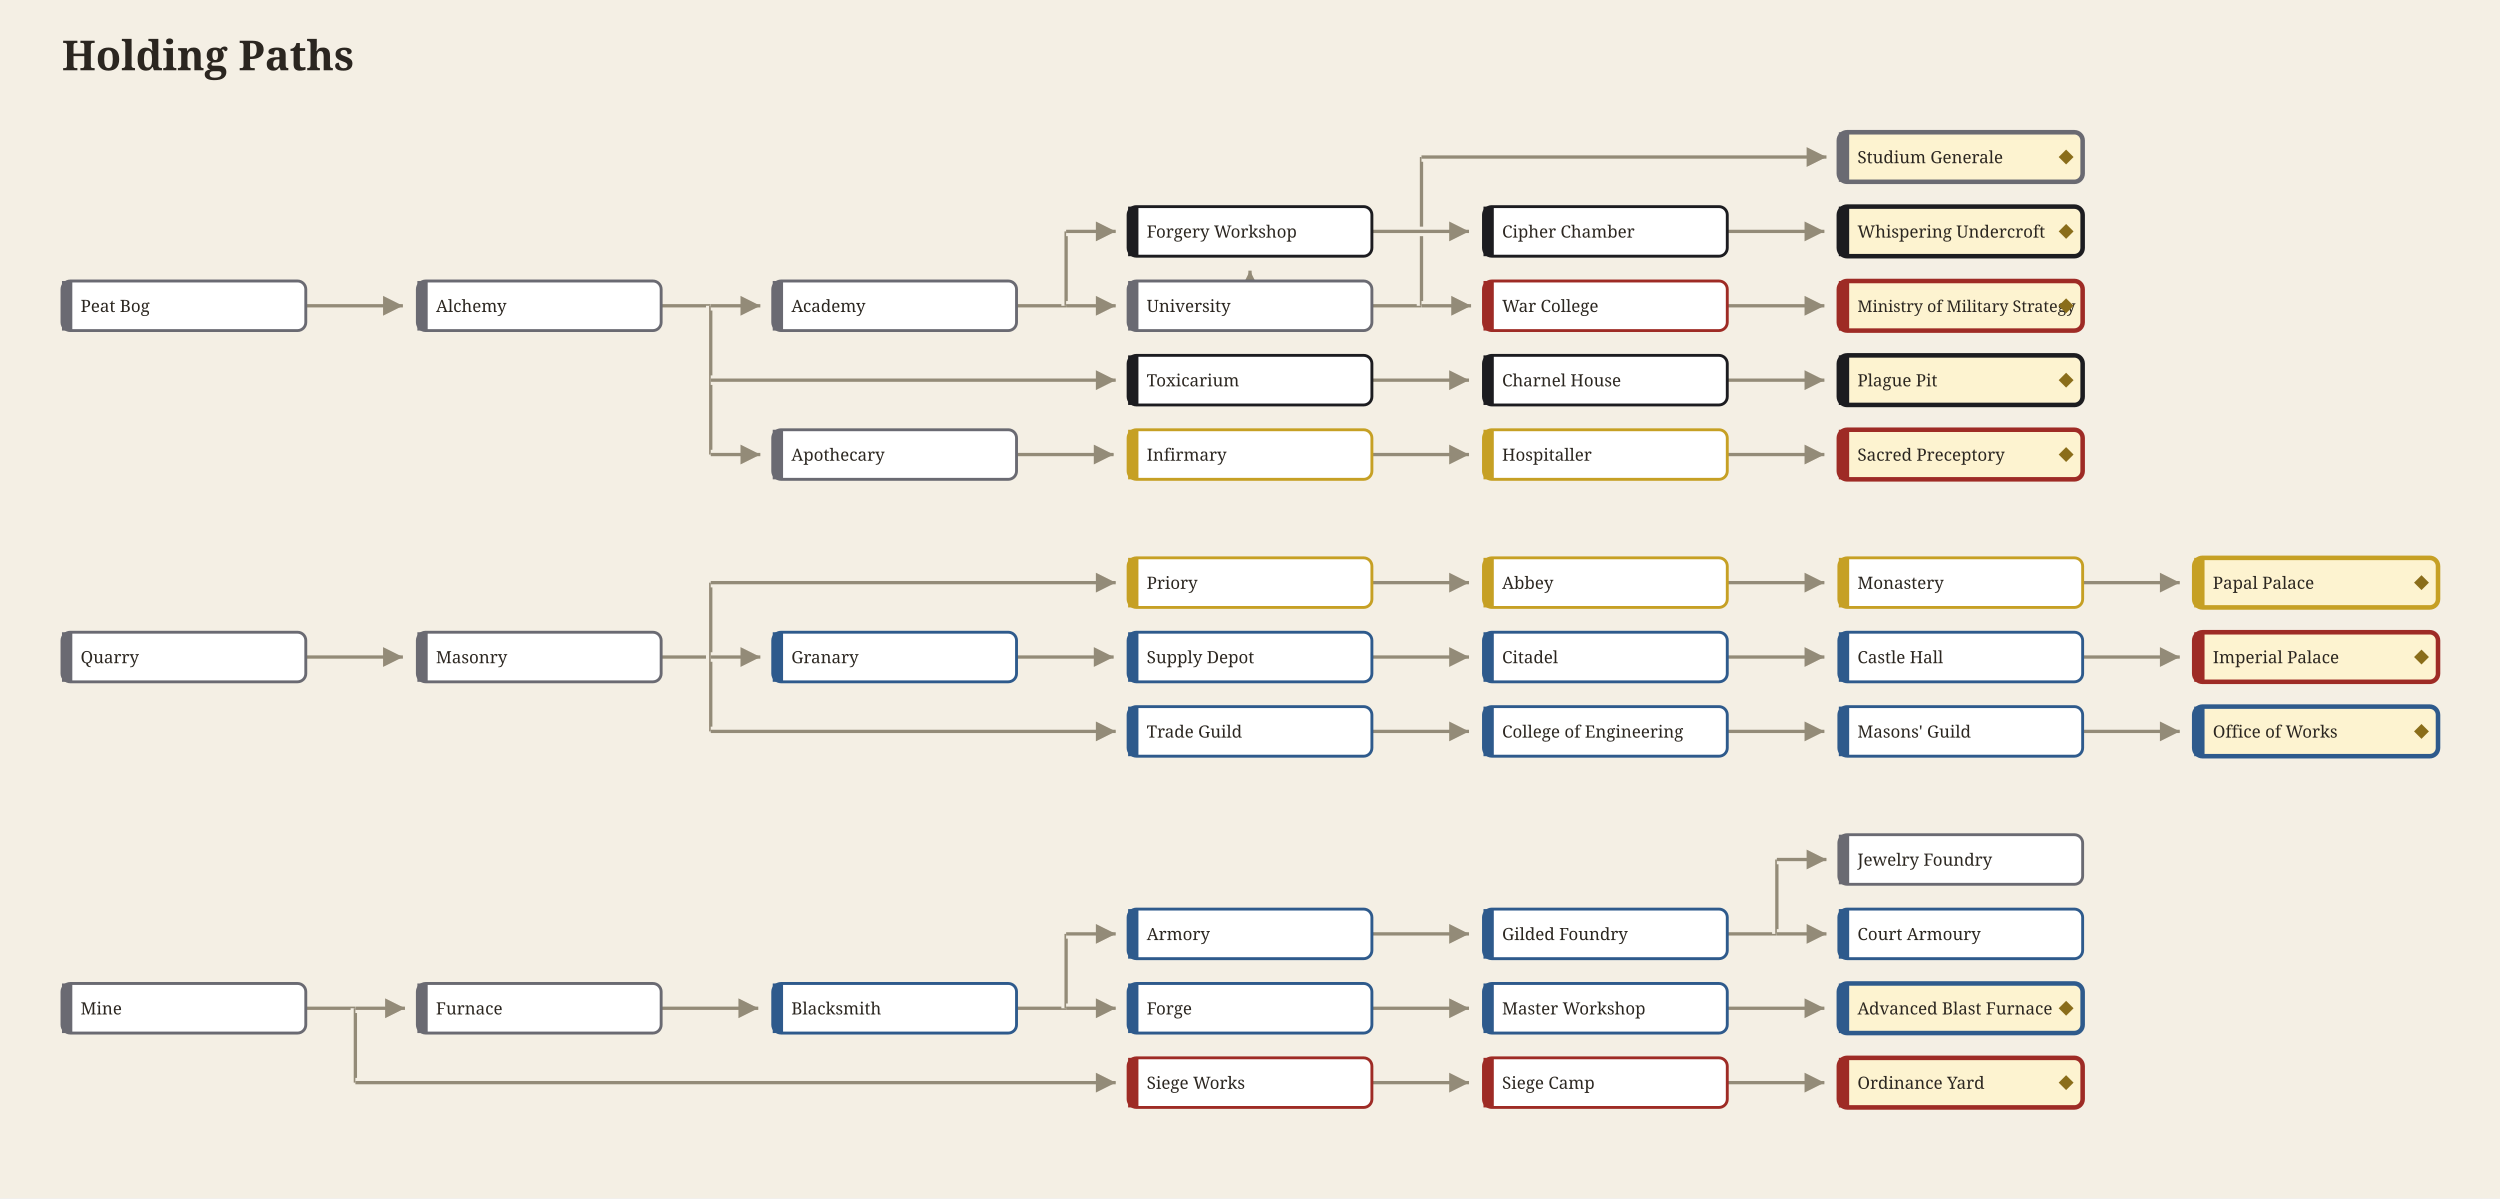
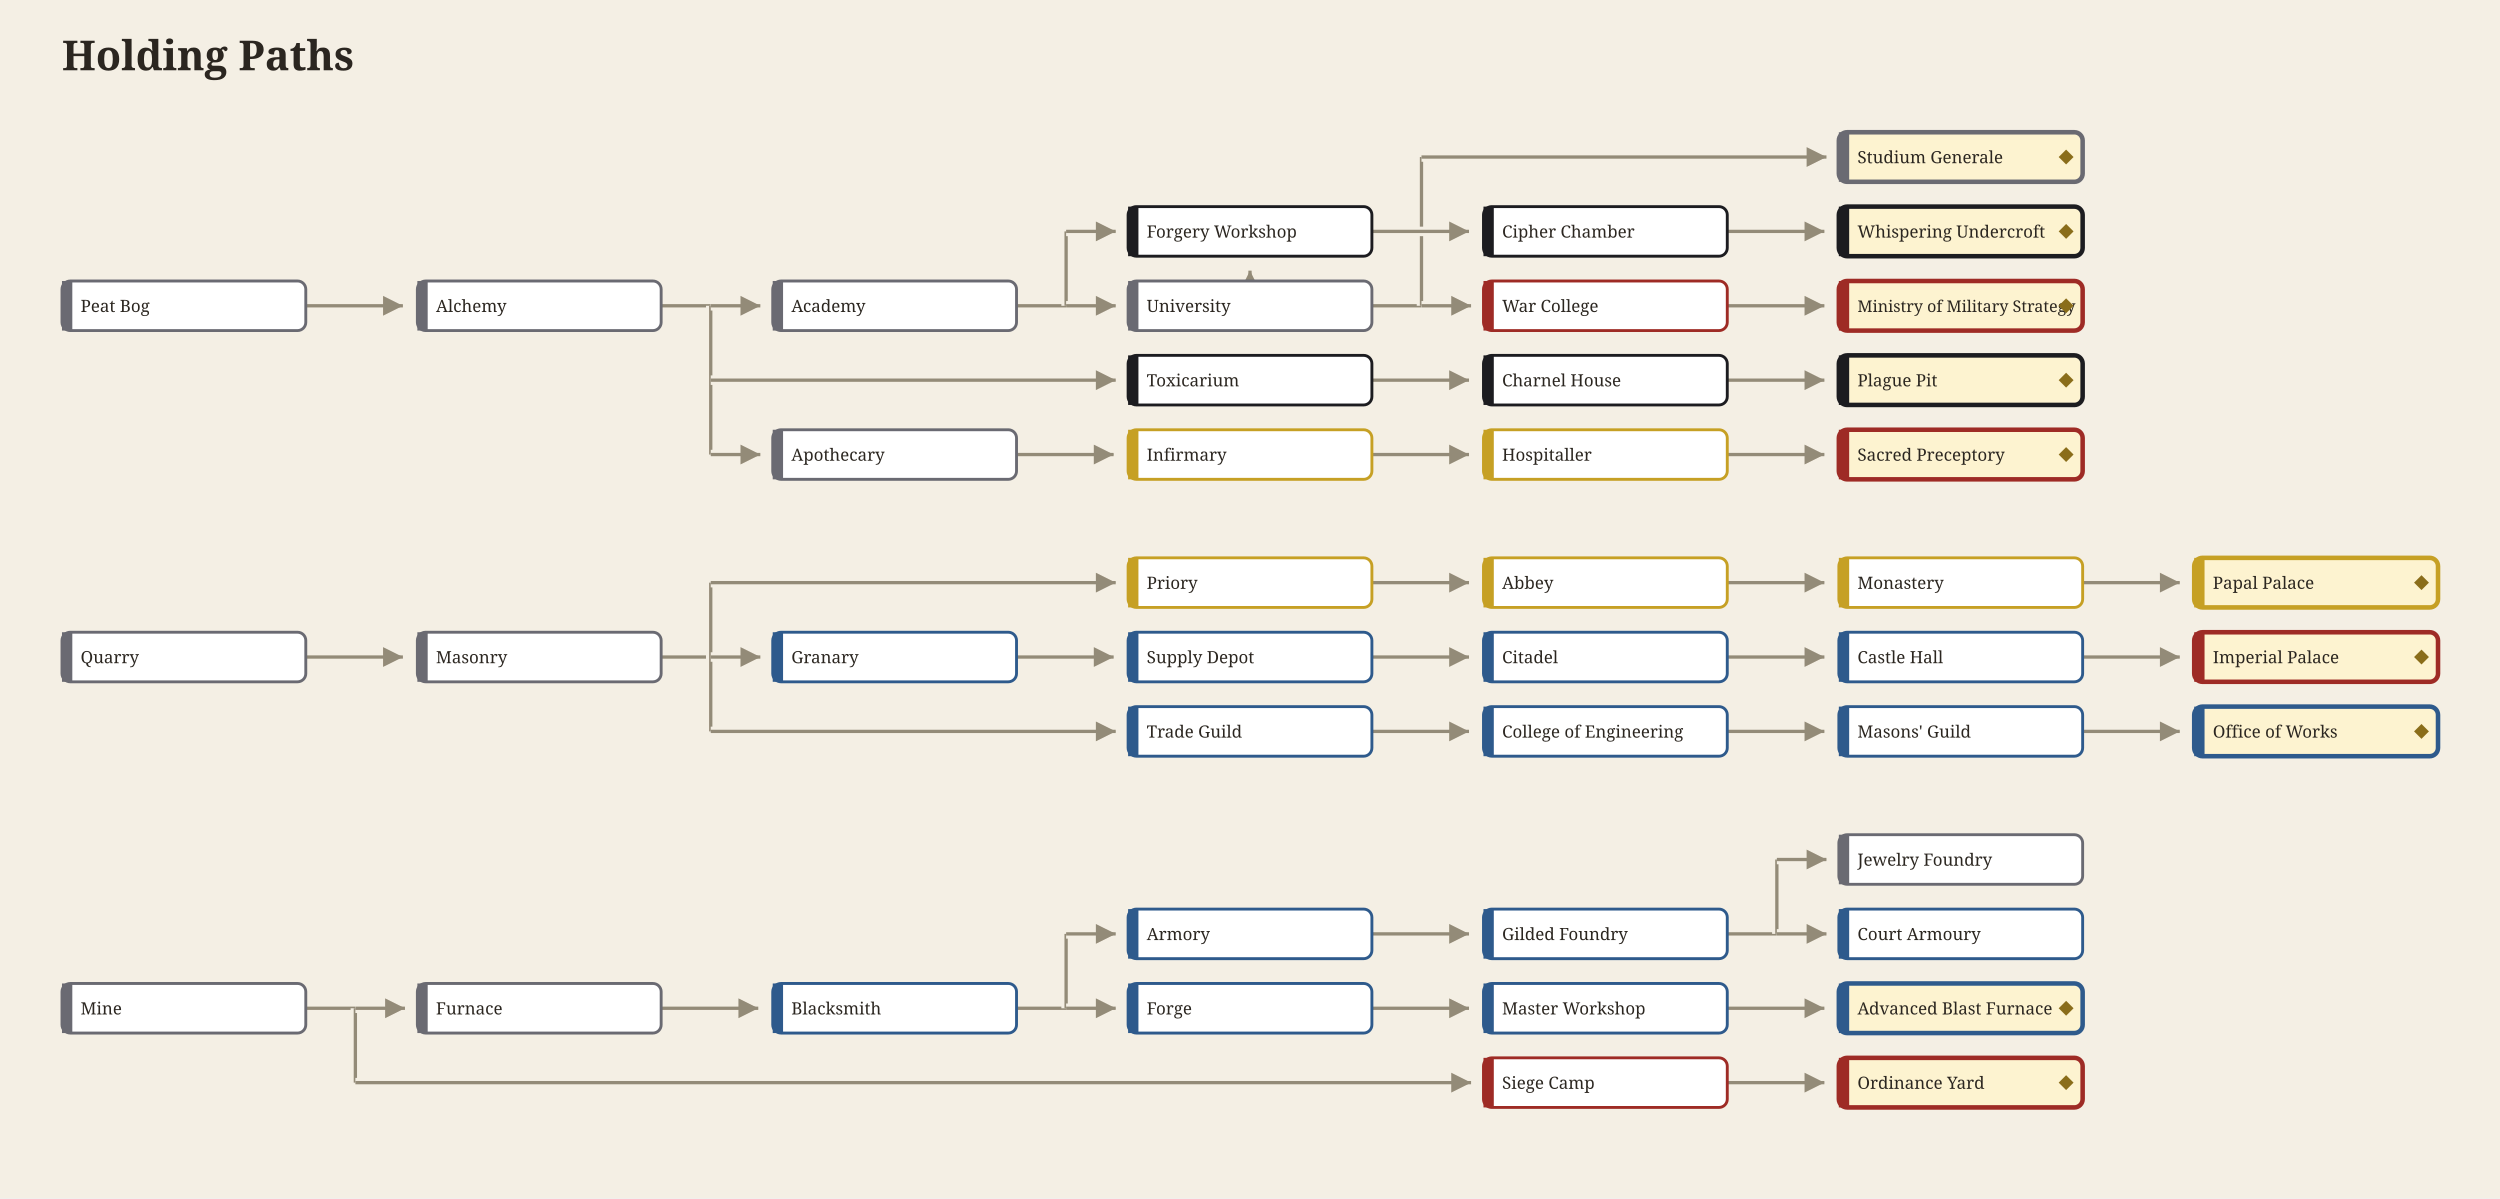
<svg xmlns="http://www.w3.org/2000/svg" width="1210" height="580" viewBox="0 0 1210 580" font-family="Georgia, serif">
  <rect width="1210" height="580" fill="#f4efe4" />
  <defs>
    <marker id="arw-2E5A8C" markerWidth="7" markerHeight="7" refX="6" refY="3" orient="auto">
      <path d="M0,0 L6,3 L0,6 Z" fill="#2E5A8C" />
    </marker>
    <marker id="arw-9E2B25" markerWidth="7" markerHeight="7" refX="6" refY="3" orient="auto">
      <path d="M0,0 L6,3 L0,6 Z" fill="#9E2B25" />
    </marker>
    <marker id="arw-1c9c8c" markerWidth="7" markerHeight="7" refX="6" refY="3" orient="auto">
      <path d="M0,0 L6,3 L0,6 Z" fill="#1c9c8c" />
    </marker>
    <marker id="arw-C6A024" markerWidth="7" markerHeight="7" refX="6" refY="3" orient="auto">
      <path d="M0,0 L6,3 L0,6 Z" fill="#C6A024" />
    </marker>
    <marker id="arw-6A3D8F" markerWidth="7" markerHeight="7" refX="6" refY="3" orient="auto">
      <path d="M0,0 L6,3 L0,6 Z" fill="#6A3D8F" />
    </marker>
    <marker id="arw-CC6A1A" markerWidth="7" markerHeight="7" refX="6" refY="3" orient="auto">
      <path d="M0,0 L6,3 L0,6 Z" fill="#CC6A1A" />
    </marker>
    <marker id="arw-3a7d3a" markerWidth="7" markerHeight="7" refX="6" refY="3" orient="auto">
      <path d="M0,0 L6,3 L0,6 Z" fill="#3a7d3a" />
    </marker>
    <marker id="arw-b5347a" markerWidth="7" markerHeight="7" refX="6" refY="3" orient="auto">
      <path d="M0,0 L6,3 L0,6 Z" fill="#b5347a" />
    </marker>
    <marker id="arw-2b6f9e" markerWidth="7" markerHeight="7" refX="6" refY="3" orient="auto">
      <path d="M0,0 L6,3 L0,6 Z" fill="#2b6f9e" />
    </marker>
    <marker id="arw-8a6d1a" markerWidth="7" markerHeight="7" refX="6" refY="3" orient="auto">
      <path d="M0,0 L6,3 L0,6 Z" fill="#8a6d1a" />
    </marker>
    <marker id="arw-5f5647" markerWidth="7" markerHeight="7" refX="6" refY="3" orient="auto">
      <path d="M0,0 L6,3 L0,6 Z" fill="#5f5647" />
    </marker>
    <marker id="arw-7a2ea0" markerWidth="7" markerHeight="7" refX="6" refY="3" orient="auto">
      <path d="M0,0 L6,3 L0,6 Z" fill="#7a2ea0" />
    </marker>
    <marker id="arw-0f8a7e" markerWidth="7" markerHeight="7" refX="6" refY="3" orient="auto">
      <path d="M0,0 L6,3 L0,6 Z" fill="#0f8a7e" />
    </marker>
    <marker id="arw-a83232" markerWidth="7" markerHeight="7" refX="6" refY="3" orient="auto">
      <path d="M0,0 L6,3 L0,6 Z" fill="#a83232" />
    </marker>
    <marker id="arw-8f8672" markerWidth="7" markerHeight="7" refX="6" refY="3" orient="auto">
      <path d="M0,0 L6,3 L0,6 Z" fill="#8f8672" />
    </marker>
  </defs>
  <text x="30" y="34" font-size="20" font-weight="bold" fill="#2b2620">Holding Paths</text>
  <path d="M148,148 L195,148" fill="none" stroke="#f4efe4" stroke-width="4.6" opacity="1" />
  <path d="M148,148 L195,148" fill="none" stroke="#8f8672" stroke-width="1.6" opacity="0.95" marker-end="url(#arw-8f8672)" />
  <path d="M320,148 L344,148" fill="none" stroke="#f4efe4" stroke-width="4.6" opacity="1" />
  <path d="M320,148 L344,148" fill="none" stroke="#8f8672" stroke-width="1.6" opacity="0.95" />
  <path d="M344,148 L344,220" fill="none" stroke="#f4efe4" stroke-width="4.6" opacity="1" />
  <path d="M344,148 L344,220" fill="none" stroke="#8f8672" stroke-width="1.6" opacity="0.95" />
  <path d="M344,148 L368,148" fill="none" stroke="#f4efe4" stroke-width="4.6" opacity="1" />
  <path d="M344,148 L368,148" fill="none" stroke="#8f8672" stroke-width="1.6" opacity="0.95" marker-end="url(#arw-8f8672)" />
  <path d="M344,220 L368,220" fill="none" stroke="#f4efe4" stroke-width="4.6" opacity="1" />
  <path d="M344,220 L368,220" fill="none" stroke="#8f8672" stroke-width="1.6" opacity="0.95" marker-end="url(#arw-8f8672)" />
  <path d="M344,184 L540,184" fill="none" stroke="#f4efe4" stroke-width="4.6" opacity="1" />
  <path d="M344,184 L540,184" fill="none" stroke="#8f8672" stroke-width="1.6" opacity="0.95" marker-end="url(#arw-8f8672)" />
  <path d="M492,148 L516,148" fill="none" stroke="#f4efe4" stroke-width="4.6" opacity="1" />
  <path d="M492,148 L516,148" fill="none" stroke="#8f8672" stroke-width="1.6" opacity="0.95" />
  <path d="M516,112 L516,148" fill="none" stroke="#f4efe4" stroke-width="4.6" opacity="1" />
  <path d="M516,112 L516,148" fill="none" stroke="#8f8672" stroke-width="1.6" opacity="0.95" />
  <path d="M516,148 L540,148" fill="none" stroke="#f4efe4" stroke-width="4.6" opacity="1" />
  <path d="M516,148 L540,148" fill="none" stroke="#8f8672" stroke-width="1.6" opacity="0.95" marker-end="url(#arw-8f8672)" />
  <path d="M516,112 L540,112" fill="none" stroke="#f4efe4" stroke-width="4.6" opacity="1" />
  <path d="M516,112 L540,112" fill="none" stroke="#8f8672" stroke-width="1.6" opacity="0.95" marker-end="url(#arw-8f8672)" />
  <path d="M492,220 L539,220" fill="none" stroke="#f4efe4" stroke-width="4.6" opacity="1" />
  <path d="M492,220 L539,220" fill="none" stroke="#8f8672" stroke-width="1.6" opacity="0.95" marker-end="url(#arw-8f8672)" />
  <path d="M664,148 L688,148" fill="none" stroke="#f4efe4" stroke-width="4.6" opacity="1" />
  <path d="M664,148 L688,148" fill="none" stroke="#8f8672" stroke-width="1.6" opacity="0.95" />
  <path d="M688,76 L688,148" fill="none" stroke="#f4efe4" stroke-width="4.6" opacity="1" />
  <path d="M688,76 L688,148" fill="none" stroke="#8f8672" stroke-width="1.6" opacity="0.95" />
  <path d="M688,148 L712,148" fill="none" stroke="#f4efe4" stroke-width="4.6" opacity="1" />
  <path d="M688,148 L712,148" fill="none" stroke="#8f8672" stroke-width="1.6" opacity="0.95" marker-end="url(#arw-8f8672)" />
  <path d="M688,76 L884,76" fill="none" stroke="#f4efe4" stroke-width="4.6" opacity="1" />
  <path d="M688,76 L884,76" fill="none" stroke="#8f8672" stroke-width="1.6" opacity="0.95" marker-end="url(#arw-8f8672)" />
  <path d="M664,184 L711,184" fill="none" stroke="#f4efe4" stroke-width="4.6" opacity="1" />
  <path d="M664,184 L711,184" fill="none" stroke="#8f8672" stroke-width="1.6" opacity="0.95" marker-end="url(#arw-8f8672)" />
  <path d="M664,220 L711,220" fill="none" stroke="#f4efe4" stroke-width="4.6" opacity="1" />
  <path d="M664,220 L711,220" fill="none" stroke="#8f8672" stroke-width="1.6" opacity="0.95" marker-end="url(#arw-8f8672)" />
  <path d="M664,112 L711,112" fill="none" stroke="#f4efe4" stroke-width="4.6" opacity="1" />
  <path d="M664,112 L711,112" fill="none" stroke="#8f8672" stroke-width="1.6" opacity="0.95" marker-end="url(#arw-8f8672)" />
  <path d="M836,148 L883,148" fill="none" stroke="#f4efe4" stroke-width="4.6" opacity="1" />
  <path d="M836,148 L883,148" fill="none" stroke="#8f8672" stroke-width="1.6" opacity="0.95" marker-end="url(#arw-8f8672)" />
  <path d="M836,184 L883,184" fill="none" stroke="#f4efe4" stroke-width="4.6" opacity="1" />
  <path d="M836,184 L883,184" fill="none" stroke="#8f8672" stroke-width="1.6" opacity="0.95" marker-end="url(#arw-8f8672)" />
  <path d="M836,220 L883,220" fill="none" stroke="#f4efe4" stroke-width="4.6" opacity="1" />
  <path d="M836,220 L883,220" fill="none" stroke="#8f8672" stroke-width="1.6" opacity="0.95" marker-end="url(#arw-8f8672)" />
  <path d="M836,112 L883,112" fill="none" stroke="#f4efe4" stroke-width="4.6" opacity="1" />
  <path d="M836,112 L883,112" fill="none" stroke="#8f8672" stroke-width="1.6" opacity="0.95" marker-end="url(#arw-8f8672)" />
  <path d="M605,136 L605,131" fill="none" stroke="#f4efe4" stroke-width="4.6" opacity="1" />
  <path d="M605,136 L605,131" fill="none" stroke="#8f8672" stroke-width="1.6" opacity="0.95" marker-end="url(#arw-8f8672)" />
  <rect x="30" y="136" width="118" height="24" rx="4" fill="#ffffff" stroke="#6a6a72" stroke-width="1.4" />
  <rect x="30" y="136" width="5" height="24" fill="#6a6a72" />
  <text x="39" y="151" font-size="8.2" fill="#2b2620">Peat Bog</text>
  <rect x="202" y="136" width="118" height="24" rx="4" fill="#ffffff" stroke="#6a6a72" stroke-width="1.4" />
  <rect x="202" y="136" width="5" height="24" fill="#6a6a72" />
  <text x="211" y="151" font-size="8.2" fill="#2b2620">Alchemy</text>
  <rect x="374" y="136" width="118" height="24" rx="4" fill="#ffffff" stroke="#6a6a72" stroke-width="1.4" />
  <rect x="374" y="136" width="5" height="24" fill="#6a6a72" />
  <text x="383" y="151" font-size="8.2" fill="#2b2620">Academy</text>
  <rect x="374" y="208" width="118" height="24" rx="4" fill="#ffffff" stroke="#6a6a72" stroke-width="1.4" />
  <rect x="374" y="208" width="5" height="24" fill="#6a6a72" />
  <text x="383" y="223" font-size="8.2" fill="#2b2620">Apothecary</text>
  <rect x="546" y="136" width="118" height="24" rx="4" fill="#ffffff" stroke="#6a6a72" stroke-width="1.4" />
  <rect x="546" y="136" width="5" height="24" fill="#6a6a72" />
  <text x="555" y="151" font-size="8.2" fill="#2b2620">University</text>
  <rect x="546" y="172" width="118" height="24" rx="4" fill="#ffffff" stroke="#1c1c20" stroke-width="1.4" />
  <rect x="546" y="172" width="5" height="24" fill="#1c1c20" />
  <text x="555" y="187" font-size="8.2" fill="#2b2620">Toxicarium</text>
  <rect x="546" y="208" width="118" height="24" rx="4" fill="#ffffff" stroke="#C6A024" stroke-width="1.4" />
  <rect x="546" y="208" width="5" height="24" fill="#C6A024" />
  <text x="555" y="223" font-size="8.2" fill="#2b2620">Infirmary</text>
  <rect x="546" y="100" width="118" height="24" rx="4" fill="#ffffff" stroke="#1c1c20" stroke-width="1.4" />
  <rect x="546" y="100" width="5" height="24" fill="#1c1c20" />
  <text x="555" y="115" font-size="8.2" fill="#2b2620">Forgery Workshop</text>
  <rect x="718" y="136" width="118" height="24" rx="4" fill="#ffffff" stroke="#9E2B25" stroke-width="1.4" />
  <rect x="718" y="136" width="5" height="24" fill="#9E2B25" />
  <text x="727" y="151" font-size="8.2" fill="#2b2620">War College</text>
  <rect x="718" y="172" width="118" height="24" rx="4" fill="#ffffff" stroke="#1c1c20" stroke-width="1.4" />
  <rect x="718" y="172" width="5" height="24" fill="#1c1c20" />
  <text x="727" y="187" font-size="8.2" fill="#2b2620">Charnel House</text>
  <rect x="718" y="208" width="118" height="24" rx="4" fill="#ffffff" stroke="#C6A024" stroke-width="1.4" />
  <rect x="718" y="208" width="5" height="24" fill="#C6A024" />
  <text x="727" y="223" font-size="8.2" fill="#2b2620">Hospitaller</text>
  <rect x="718" y="100" width="118" height="24" rx="4" fill="#ffffff" stroke="#1c1c20" stroke-width="1.4" />
  <rect x="718" y="100" width="5" height="24" fill="#1c1c20" />
  <text x="727" y="115" font-size="8.2" fill="#2b2620">Cipher Chamber</text>
  <rect x="890" y="136" width="118" height="24" rx="4" fill="#fdf3d0" stroke="#9E2B25" stroke-width="2.2" />
  <rect x="890" y="136" width="5" height="24" fill="#9E2B25" />
  <text x="899" y="151" font-size="7.8" fill="#2b2620">Ministry of Military Strategy</text>
  <polygon points="1000.0,144.4 1003.6,148.0 1000.0,151.6 996.4,148.0" fill="#8a6d1a" />
  <rect x="890" y="172" width="118" height="24" rx="4" fill="#fdf3d0" stroke="#1c1c20" stroke-width="2.2" />
  <rect x="890" y="172" width="5" height="24" fill="#1c1c20" />
  <text x="899" y="187" font-size="8.2" fill="#2b2620">Plague Pit</text>
  <polygon points="1000.0,180.4 1003.6,184.0 1000.0,187.6 996.4,184.0" fill="#8a6d1a" />
  <rect x="890" y="208" width="118" height="24" rx="4" fill="#fdf3d0" stroke="#9E2B25" stroke-width="2.2" />
  <rect x="890" y="208" width="5" height="24" fill="#9E2B25" />
  <text x="899" y="223" font-size="8.2" fill="#2b2620">Sacred Preceptory</text>
  <polygon points="1000.0,216.4 1003.6,220.0 1000.0,223.6 996.4,220.0" fill="#8a6d1a" />
  <rect x="890" y="64" width="118" height="24" rx="4" fill="#fdf3d0" stroke="#6a6a72" stroke-width="2.2" />
  <rect x="890" y="64" width="5" height="24" fill="#6a6a72" />
  <text x="899" y="79" font-size="8.2" fill="#2b2620">Studium Generale</text>
  <polygon points="1000.0,72.4 1003.6,76.0 1000.0,79.6 996.4,76.0" fill="#8a6d1a" />
  <rect x="890" y="100" width="118" height="24" rx="4" fill="#fdf3d0" stroke="#1c1c20" stroke-width="2.2" />
  <rect x="890" y="100" width="5" height="24" fill="#1c1c20" />
  <text x="899" y="115" font-size="8.2" fill="#2b2620">Whispering Undercroft</text>
  <polygon points="1000.0,108.4 1003.6,112.0 1000.0,115.6 996.4,112.0" fill="#8a6d1a" />
  <path d="M148,318 L195,318" fill="none" stroke="#f4efe4" stroke-width="4.6" opacity="1" />
  <path d="M148,318 L195,318" fill="none" stroke="#8f8672" stroke-width="1.6" opacity="0.95" marker-end="url(#arw-8f8672)" />
  <path d="M320,318 L344,318" fill="none" stroke="#f4efe4" stroke-width="4.6" opacity="1" />
  <path d="M320,318 L344,318" fill="none" stroke="#8f8672" stroke-width="1.6" opacity="0.95" />
  <path d="M344,282 L344,354" fill="none" stroke="#f4efe4" stroke-width="4.6" opacity="1" />
  <path d="M344,282 L344,354" fill="none" stroke="#8f8672" stroke-width="1.6" opacity="0.95" />
  <path d="M344,282 L540,282" fill="none" stroke="#f4efe4" stroke-width="4.6" opacity="1" />
  <path d="M344,282 L540,282" fill="none" stroke="#8f8672" stroke-width="1.6" opacity="0.95" marker-end="url(#arw-8f8672)" />
  <path d="M344,318 L368,318" fill="none" stroke="#f4efe4" stroke-width="4.6" opacity="1" />
  <path d="M344,318 L368,318" fill="none" stroke="#8f8672" stroke-width="1.6" opacity="0.95" marker-end="url(#arw-8f8672)" />
  <path d="M344,354 L540,354" fill="none" stroke="#f4efe4" stroke-width="4.6" opacity="1" />
  <path d="M344,354 L540,354" fill="none" stroke="#8f8672" stroke-width="1.6" opacity="0.95" marker-end="url(#arw-8f8672)" />
  <path d="M492,318 L539,318" fill="none" stroke="#f4efe4" stroke-width="4.6" opacity="1" />
  <path d="M492,318 L539,318" fill="none" stroke="#8f8672" stroke-width="1.6" opacity="0.95" marker-end="url(#arw-8f8672)" />
  <path d="M664,318 L711,318" fill="none" stroke="#f4efe4" stroke-width="4.6" opacity="1" />
  <path d="M664,318 L711,318" fill="none" stroke="#8f8672" stroke-width="1.6" opacity="0.95" marker-end="url(#arw-8f8672)" />
  <path d="M664,354 L711,354" fill="none" stroke="#f4efe4" stroke-width="4.6" opacity="1" />
  <path d="M664,354 L711,354" fill="none" stroke="#8f8672" stroke-width="1.6" opacity="0.95" marker-end="url(#arw-8f8672)" />
  <path d="M664,282 L711,282" fill="none" stroke="#f4efe4" stroke-width="4.6" opacity="1" />
  <path d="M664,282 L711,282" fill="none" stroke="#8f8672" stroke-width="1.6" opacity="0.95" marker-end="url(#arw-8f8672)" />
  <path d="M836,318 L883,318" fill="none" stroke="#f4efe4" stroke-width="4.6" opacity="1" />
  <path d="M836,318 L883,318" fill="none" stroke="#8f8672" stroke-width="1.6" opacity="0.95" marker-end="url(#arw-8f8672)" />
  <path d="M836,354 L883,354" fill="none" stroke="#f4efe4" stroke-width="4.6" opacity="1" />
  <path d="M836,354 L883,354" fill="none" stroke="#8f8672" stroke-width="1.6" opacity="0.95" marker-end="url(#arw-8f8672)" />
  <path d="M836,282 L883,282" fill="none" stroke="#f4efe4" stroke-width="4.6" opacity="1" />
  <path d="M836,282 L883,282" fill="none" stroke="#8f8672" stroke-width="1.6" opacity="0.95" marker-end="url(#arw-8f8672)" />
  <path d="M1008,318 L1055,318" fill="none" stroke="#f4efe4" stroke-width="4.6" opacity="1" />
  <path d="M1008,318 L1055,318" fill="none" stroke="#8f8672" stroke-width="1.6" opacity="0.95" marker-end="url(#arw-8f8672)" />
  <path d="M1008,354 L1055,354" fill="none" stroke="#f4efe4" stroke-width="4.6" opacity="1" />
  <path d="M1008,354 L1055,354" fill="none" stroke="#8f8672" stroke-width="1.6" opacity="0.95" marker-end="url(#arw-8f8672)" />
  <path d="M1008,282 L1055,282" fill="none" stroke="#f4efe4" stroke-width="4.6" opacity="1" />
  <path d="M1008,282 L1055,282" fill="none" stroke="#8f8672" stroke-width="1.6" opacity="0.95" marker-end="url(#arw-8f8672)" />
  <rect x="30" y="306" width="118" height="24" rx="4" fill="#ffffff" stroke="#6a6a72" stroke-width="1.4" />
  <rect x="30" y="306" width="5" height="24" fill="#6a6a72" />
  <text x="39" y="321" font-size="8.2" fill="#2b2620">Quarry</text>
  <rect x="202" y="306" width="118" height="24" rx="4" fill="#ffffff" stroke="#6a6a72" stroke-width="1.4" />
  <rect x="202" y="306" width="5" height="24" fill="#6a6a72" />
  <text x="211" y="321" font-size="8.2" fill="#2b2620">Masonry</text>
  <rect x="374" y="306" width="118" height="24" rx="4" fill="#ffffff" stroke="#2E5A8C" stroke-width="1.4" />
  <rect x="374" y="306" width="5" height="24" fill="#2E5A8C" />
  <text x="383" y="321" font-size="8.2" fill="#2b2620">Granary</text>
  <rect x="546" y="306" width="118" height="24" rx="4" fill="#ffffff" stroke="#2E5A8C" stroke-width="1.4" />
  <rect x="546" y="306" width="5" height="24" fill="#2E5A8C" />
  <text x="555" y="321" font-size="8.2" fill="#2b2620">Supply Depot</text>
  <rect x="546" y="342" width="118" height="24" rx="4" fill="#ffffff" stroke="#2E5A8C" stroke-width="1.4" />
  <rect x="546" y="342" width="5" height="24" fill="#2E5A8C" />
  <text x="555" y="357" font-size="8.2" fill="#2b2620">Trade Guild</text>
  <rect x="546" y="270" width="118" height="24" rx="4" fill="#ffffff" stroke="#C6A024" stroke-width="1.4" />
  <rect x="546" y="270" width="5" height="24" fill="#C6A024" />
  <text x="555" y="285" font-size="8.2" fill="#2b2620">Priory</text>
  <rect x="718" y="306" width="118" height="24" rx="4" fill="#ffffff" stroke="#2E5A8C" stroke-width="1.4" />
  <rect x="718" y="306" width="5" height="24" fill="#2E5A8C" />
  <text x="727" y="321" font-size="8.2" fill="#2b2620">Citadel</text>
  <rect x="718" y="342" width="118" height="24" rx="4" fill="#ffffff" stroke="#2E5A8C" stroke-width="1.4" />
  <rect x="718" y="342" width="5" height="24" fill="#2E5A8C" />
  <text x="727" y="357" font-size="8.2" fill="#2b2620">College of Engineering</text>
  <rect x="718" y="270" width="118" height="24" rx="4" fill="#ffffff" stroke="#C6A024" stroke-width="1.4" />
  <rect x="718" y="270" width="5" height="24" fill="#C6A024" />
  <text x="727" y="285" font-size="8.2" fill="#2b2620">Abbey</text>
  <rect x="890" y="306" width="118" height="24" rx="4" fill="#ffffff" stroke="#2E5A8C" stroke-width="1.4" />
  <rect x="890" y="306" width="5" height="24" fill="#2E5A8C" />
  <text x="899" y="321" font-size="8.2" fill="#2b2620">Castle Hall</text>
  <rect x="890" y="342" width="118" height="24" rx="4" fill="#ffffff" stroke="#2E5A8C" stroke-width="1.4" />
  <rect x="890" y="342" width="5" height="24" fill="#2E5A8C" />
  <text x="899" y="357" font-size="8.2" fill="#2b2620">Masons' Guild</text>
  <rect x="890" y="270" width="118" height="24" rx="4" fill="#ffffff" stroke="#C6A024" stroke-width="1.4" />
  <rect x="890" y="270" width="5" height="24" fill="#C6A024" />
  <text x="899" y="285" font-size="8.2" fill="#2b2620">Monastery</text>
  <rect x="1062" y="306" width="118" height="24" rx="4" fill="#fdf3d0" stroke="#9E2B25" stroke-width="2.2" />
  <rect x="1062" y="306" width="5" height="24" fill="#9E2B25" />
  <text x="1071" y="321" font-size="8.2" fill="#2b2620">Imperial Palace</text>
  <polygon points="1172.0,314.4 1175.6,318.0 1172.0,321.6 1168.4,318.0" fill="#8a6d1a" />
  <rect x="1062" y="342" width="118" height="24" rx="4" fill="#fdf3d0" stroke="#2E5A8C" stroke-width="2.2" />
  <rect x="1062" y="342" width="5" height="24" fill="#2E5A8C" />
  <text x="1071" y="357" font-size="8.2" fill="#2b2620">Office of Works</text>
  <polygon points="1172.0,350.4 1175.6,354.0 1172.0,357.6 1168.4,354.0" fill="#8a6d1a" />
  <rect x="1062" y="270" width="118" height="24" rx="4" fill="#fdf3d0" stroke="#C6A024" stroke-width="2.2" />
  <rect x="1062" y="270" width="5" height="24" fill="#C6A024" />
  <text x="1071" y="285" font-size="8.2" fill="#2b2620">Papal Palace</text>
  <polygon points="1172.0,278.4 1175.6,282.0 1172.0,285.6 1168.4,282.0" fill="#8a6d1a" />
  <path d="M148,488 L172,488" fill="none" stroke="#f4efe4" stroke-width="4.6" opacity="1" />
  <path d="M148,488 L172,488" fill="none" stroke="#8f8672" stroke-width="1.6" opacity="0.95" />
  <path d="M172,488 L172,524" fill="none" stroke="#f4efe4" stroke-width="4.6" opacity="1" />
  <path d="M172,488 L172,524" fill="none" stroke="#8f8672" stroke-width="1.6" opacity="0.95" />
  <path d="M172,488 L196,488" fill="none" stroke="#f4efe4" stroke-width="4.6" opacity="1" />
  <path d="M172,488 L196,488" fill="none" stroke="#8f8672" stroke-width="1.6" opacity="0.95" marker-end="url(#arw-8f8672)" />
-   <path d="M172,524 L540,524" fill="none" stroke="#f4efe4" stroke-width="4.6" opacity="1" />
-   <path d="M172,524 L540,524" fill="none" stroke="#8f8672" stroke-width="1.6" opacity="0.95" marker-end="url(#arw-8f8672)" />
+   <path d="M172,524 L712,524" fill="none" stroke="#f4efe4" stroke-width="4.6" opacity="1" />
+   <path d="M172,524 L712,524" fill="none" stroke="#8f8672" stroke-width="1.6" opacity="0.95" marker-end="url(#arw-8f8672)" />
  <path d="M320,488 L367,488" fill="none" stroke="#f4efe4" stroke-width="4.6" opacity="1" />
  <path d="M320,488 L367,488" fill="none" stroke="#8f8672" stroke-width="1.6" opacity="0.95" marker-end="url(#arw-8f8672)" />
  <path d="M492,488 L516,488" fill="none" stroke="#f4efe4" stroke-width="4.6" opacity="1" />
  <path d="M492,488 L516,488" fill="none" stroke="#8f8672" stroke-width="1.6" opacity="0.95" />
  <path d="M516,452 L516,488" fill="none" stroke="#f4efe4" stroke-width="4.6" opacity="1" />
  <path d="M516,452 L516,488" fill="none" stroke="#8f8672" stroke-width="1.6" opacity="0.95" />
  <path d="M516,452 L540,452" fill="none" stroke="#f4efe4" stroke-width="4.6" opacity="1" />
  <path d="M516,452 L540,452" fill="none" stroke="#8f8672" stroke-width="1.6" opacity="0.95" marker-end="url(#arw-8f8672)" />
  <path d="M516,488 L540,488" fill="none" stroke="#f4efe4" stroke-width="4.6" opacity="1" />
  <path d="M516,488 L540,488" fill="none" stroke="#8f8672" stroke-width="1.6" opacity="0.95" marker-end="url(#arw-8f8672)" />
  <path d="M664,488 L711,488" fill="none" stroke="#f4efe4" stroke-width="4.6" opacity="1" />
  <path d="M664,488 L711,488" fill="none" stroke="#8f8672" stroke-width="1.6" opacity="0.95" marker-end="url(#arw-8f8672)" />
-   <path d="M664,524 L711,524" fill="none" stroke="#f4efe4" stroke-width="4.6" opacity="1" />
-   <path d="M664,524 L711,524" fill="none" stroke="#8f8672" stroke-width="1.6" opacity="0.95" marker-end="url(#arw-8f8672)" />
  <path d="M664,452 L711,452" fill="none" stroke="#f4efe4" stroke-width="4.6" opacity="1" />
  <path d="M664,452 L711,452" fill="none" stroke="#8f8672" stroke-width="1.6" opacity="0.95" marker-end="url(#arw-8f8672)" />
  <path d="M836,488 L883,488" fill="none" stroke="#f4efe4" stroke-width="4.6" opacity="1" />
  <path d="M836,488 L883,488" fill="none" stroke="#8f8672" stroke-width="1.6" opacity="0.95" marker-end="url(#arw-8f8672)" />
  <path d="M836,524 L883,524" fill="none" stroke="#f4efe4" stroke-width="4.6" opacity="1" />
  <path d="M836,524 L883,524" fill="none" stroke="#8f8672" stroke-width="1.6" opacity="0.95" marker-end="url(#arw-8f8672)" />
  <path d="M836,452 L860,452" fill="none" stroke="#f4efe4" stroke-width="4.6" opacity="1" />
  <path d="M836,452 L860,452" fill="none" stroke="#8f8672" stroke-width="1.6" opacity="0.95" />
  <path d="M860,416 L860,452" fill="none" stroke="#f4efe4" stroke-width="4.6" opacity="1" />
  <path d="M860,416 L860,452" fill="none" stroke="#8f8672" stroke-width="1.6" opacity="0.95" />
  <path d="M860,416 L884,416" fill="none" stroke="#f4efe4" stroke-width="4.6" opacity="1" />
  <path d="M860,416 L884,416" fill="none" stroke="#8f8672" stroke-width="1.6" opacity="0.95" marker-end="url(#arw-8f8672)" />
  <path d="M860,452 L884,452" fill="none" stroke="#f4efe4" stroke-width="4.6" opacity="1" />
  <path d="M860,452 L884,452" fill="none" stroke="#8f8672" stroke-width="1.6" opacity="0.95" marker-end="url(#arw-8f8672)" />
  <rect x="30" y="476" width="118" height="24" rx="4" fill="#ffffff" stroke="#6a6a72" stroke-width="1.4" />
  <rect x="30" y="476" width="5" height="24" fill="#6a6a72" />
  <text x="39" y="491" font-size="8.2" fill="#2b2620">Mine</text>
  <rect x="202" y="476" width="118" height="24" rx="4" fill="#ffffff" stroke="#6a6a72" stroke-width="1.4" />
  <rect x="202" y="476" width="5" height="24" fill="#6a6a72" />
  <text x="211" y="491" font-size="8.2" fill="#2b2620">Furnace</text>
  <rect x="374" y="476" width="118" height="24" rx="4" fill="#ffffff" stroke="#2E5A8C" stroke-width="1.4" />
  <rect x="374" y="476" width="5" height="24" fill="#2E5A8C" />
  <text x="383" y="491" font-size="8.2" fill="#2b2620">Blacksmith</text>
  <rect x="546" y="476" width="118" height="24" rx="4" fill="#ffffff" stroke="#2E5A8C" stroke-width="1.4" />
  <rect x="546" y="476" width="5" height="24" fill="#2E5A8C" />
  <text x="555" y="491" font-size="8.2" fill="#2b2620">Forge</text>
-   <rect x="546" y="512" width="118" height="24" rx="4" fill="#ffffff" stroke="#9E2B25" stroke-width="1.4" />
-   <rect x="546" y="512" width="5" height="24" fill="#9E2B25" />
-   <text x="555" y="527" font-size="8.2" fill="#2b2620">Siege Works</text>
  <rect x="546" y="440" width="118" height="24" rx="4" fill="#ffffff" stroke="#2E5A8C" stroke-width="1.4" />
  <rect x="546" y="440" width="5" height="24" fill="#2E5A8C" />
  <text x="555" y="455" font-size="8.2" fill="#2b2620">Armory</text>
  <rect x="718" y="476" width="118" height="24" rx="4" fill="#ffffff" stroke="#2E5A8C" stroke-width="1.4" />
  <rect x="718" y="476" width="5" height="24" fill="#2E5A8C" />
  <text x="727" y="491" font-size="8.2" fill="#2b2620">Master Workshop</text>
  <rect x="718" y="512" width="118" height="24" rx="4" fill="#ffffff" stroke="#9E2B25" stroke-width="1.4" />
  <rect x="718" y="512" width="5" height="24" fill="#9E2B25" />
  <text x="727" y="527" font-size="8.2" fill="#2b2620">Siege Camp</text>
  <rect x="718" y="440" width="118" height="24" rx="4" fill="#ffffff" stroke="#2E5A8C" stroke-width="1.4" />
  <rect x="718" y="440" width="5" height="24" fill="#2E5A8C" />
  <text x="727" y="455" font-size="8.2" fill="#2b2620">Gilded Foundry</text>
  <rect x="890" y="476" width="118" height="24" rx="4" fill="#fdf3d0" stroke="#2E5A8C" stroke-width="2.2" />
  <rect x="890" y="476" width="5" height="24" fill="#2E5A8C" />
  <text x="899" y="491" font-size="8.2" fill="#2b2620">Advanced Blast Furnace</text>
  <polygon points="1000.0,484.4 1003.6,488.0 1000.0,491.6 996.4,488.0" fill="#8a6d1a" />
  <rect x="890" y="512" width="118" height="24" rx="4" fill="#fdf3d0" stroke="#9E2B25" stroke-width="2.2" />
  <rect x="890" y="512" width="5" height="24" fill="#9E2B25" />
  <text x="899" y="527" font-size="8.2" fill="#2b2620">Ordinance Yard</text>
  <polygon points="1000.0,520.4 1003.6,524.0 1000.0,527.6 996.4,524.0" fill="#8a6d1a" />
  <rect x="890" y="440" width="118" height="24" rx="4" fill="#ffffff" stroke="#2E5A8C" stroke-width="1.4" />
  <rect x="890" y="440" width="5" height="24" fill="#2E5A8C" />
  <text x="899" y="455" font-size="8.2" fill="#2b2620">Court Armoury</text>
  <rect x="890" y="404" width="118" height="24" rx="4" fill="#ffffff" stroke="#6a6a72" stroke-width="1.4" />
  <rect x="890" y="404" width="5" height="24" fill="#6a6a72" />
  <text x="899" y="419" font-size="8.2" fill="#2b2620">Jewelry Foundry</text>
</svg>
